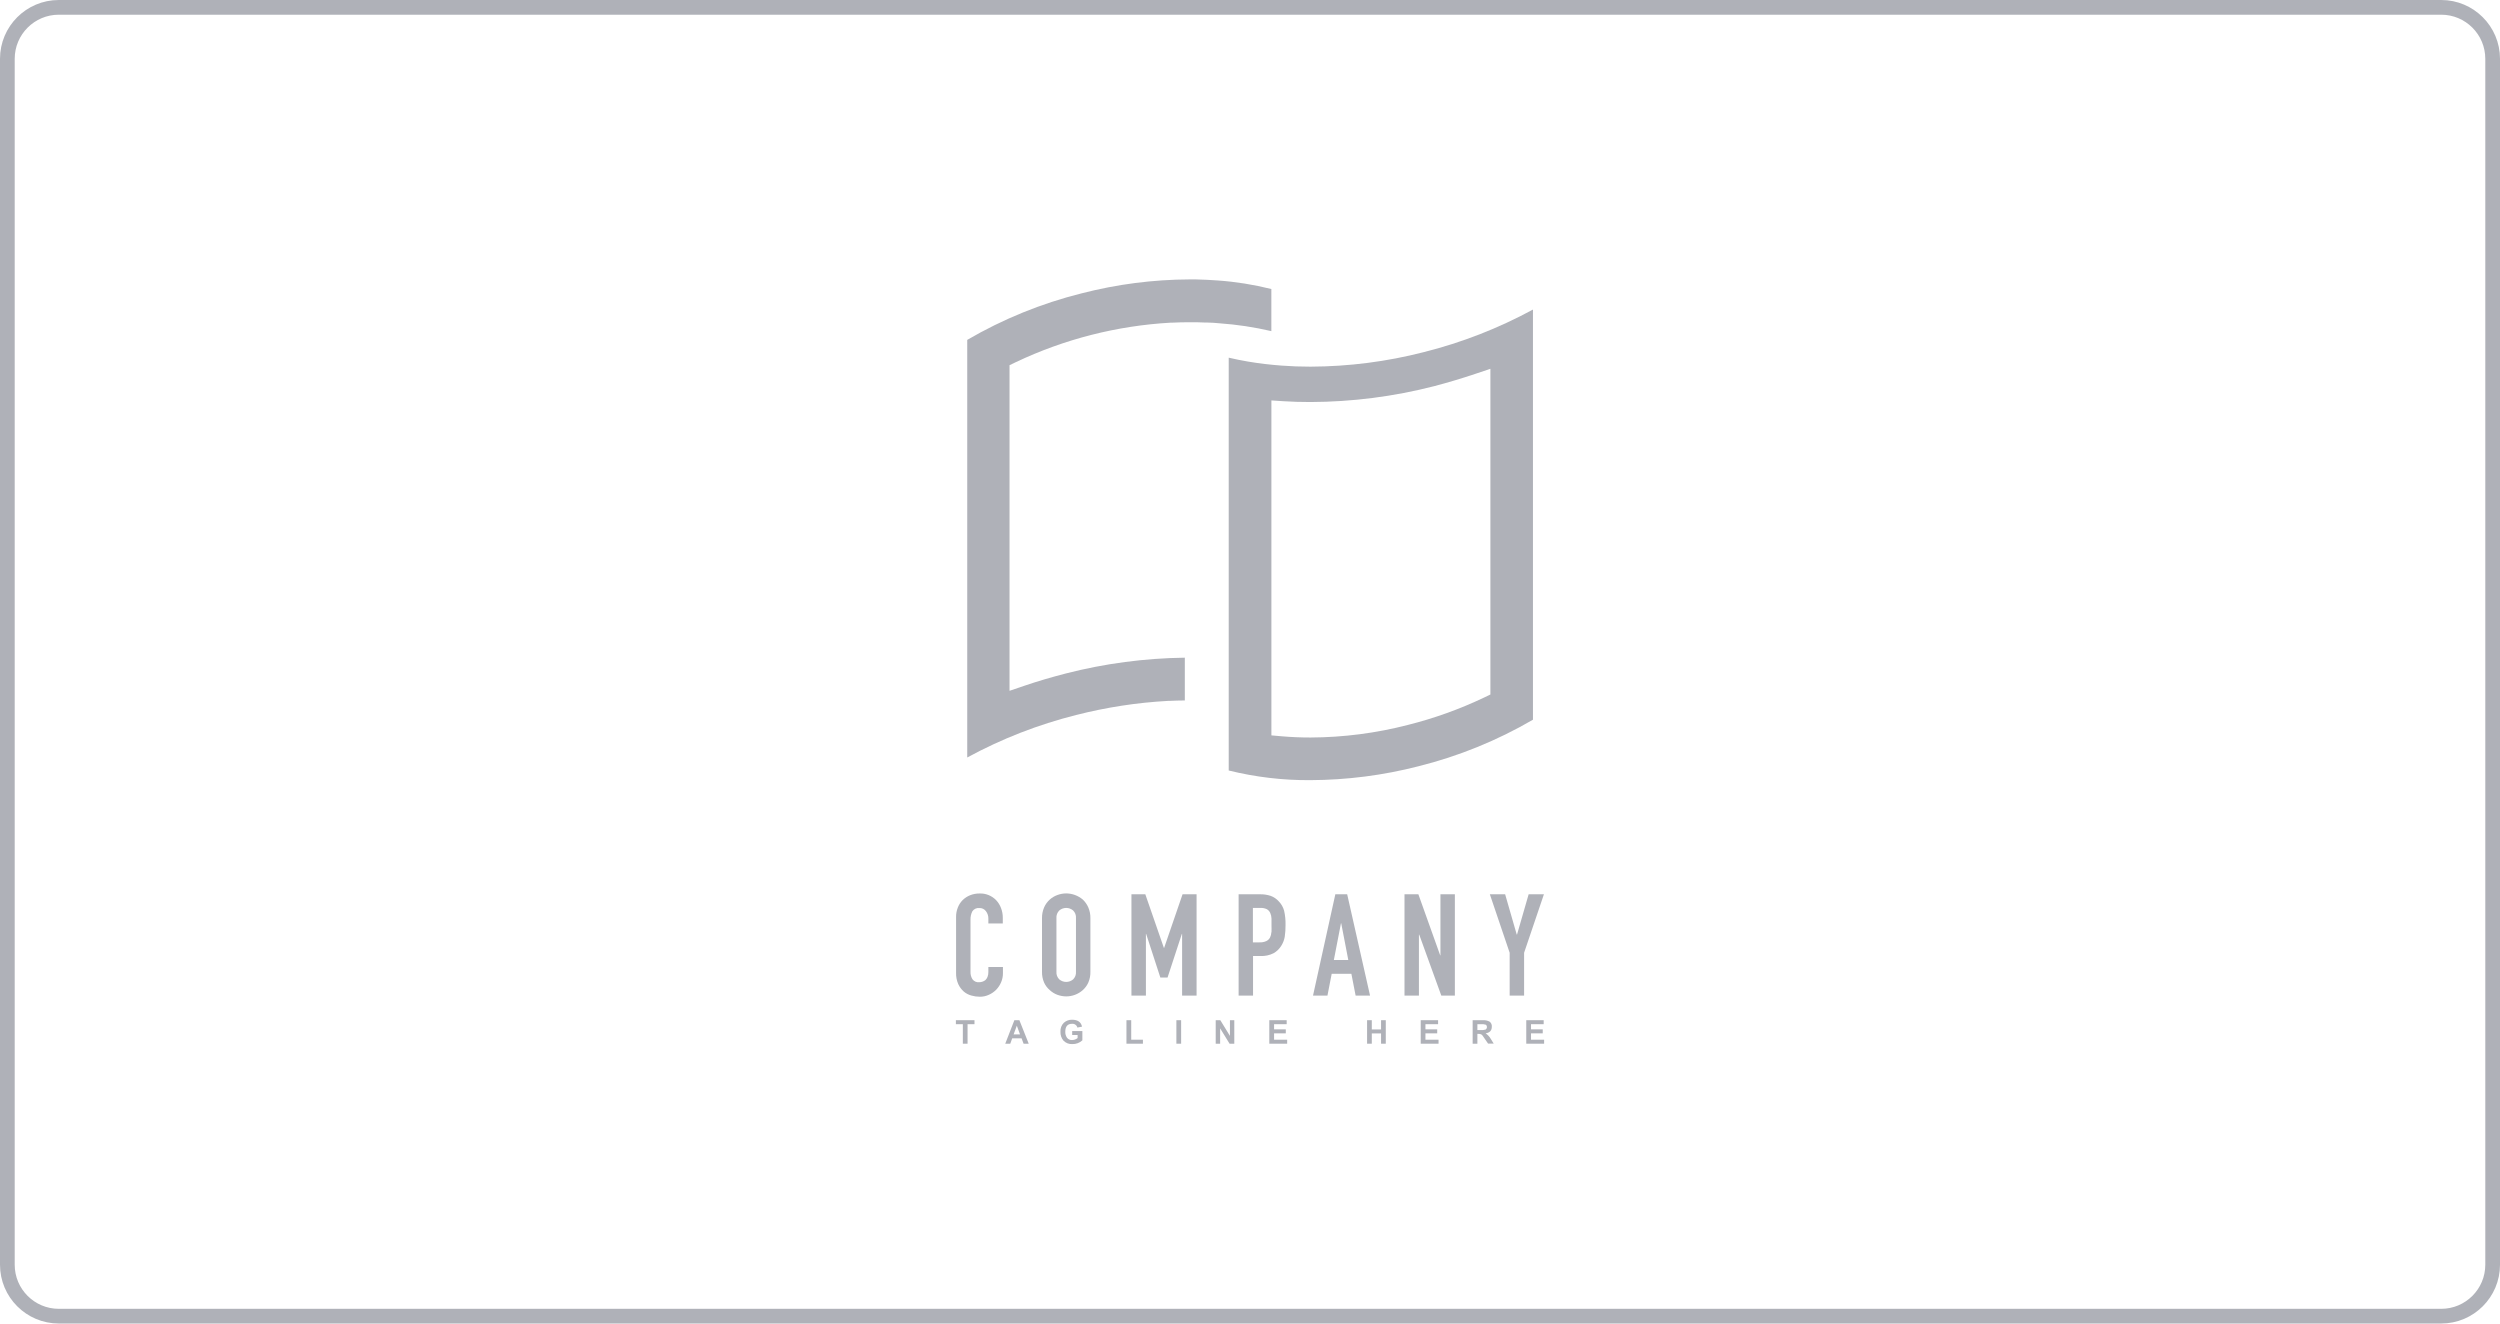
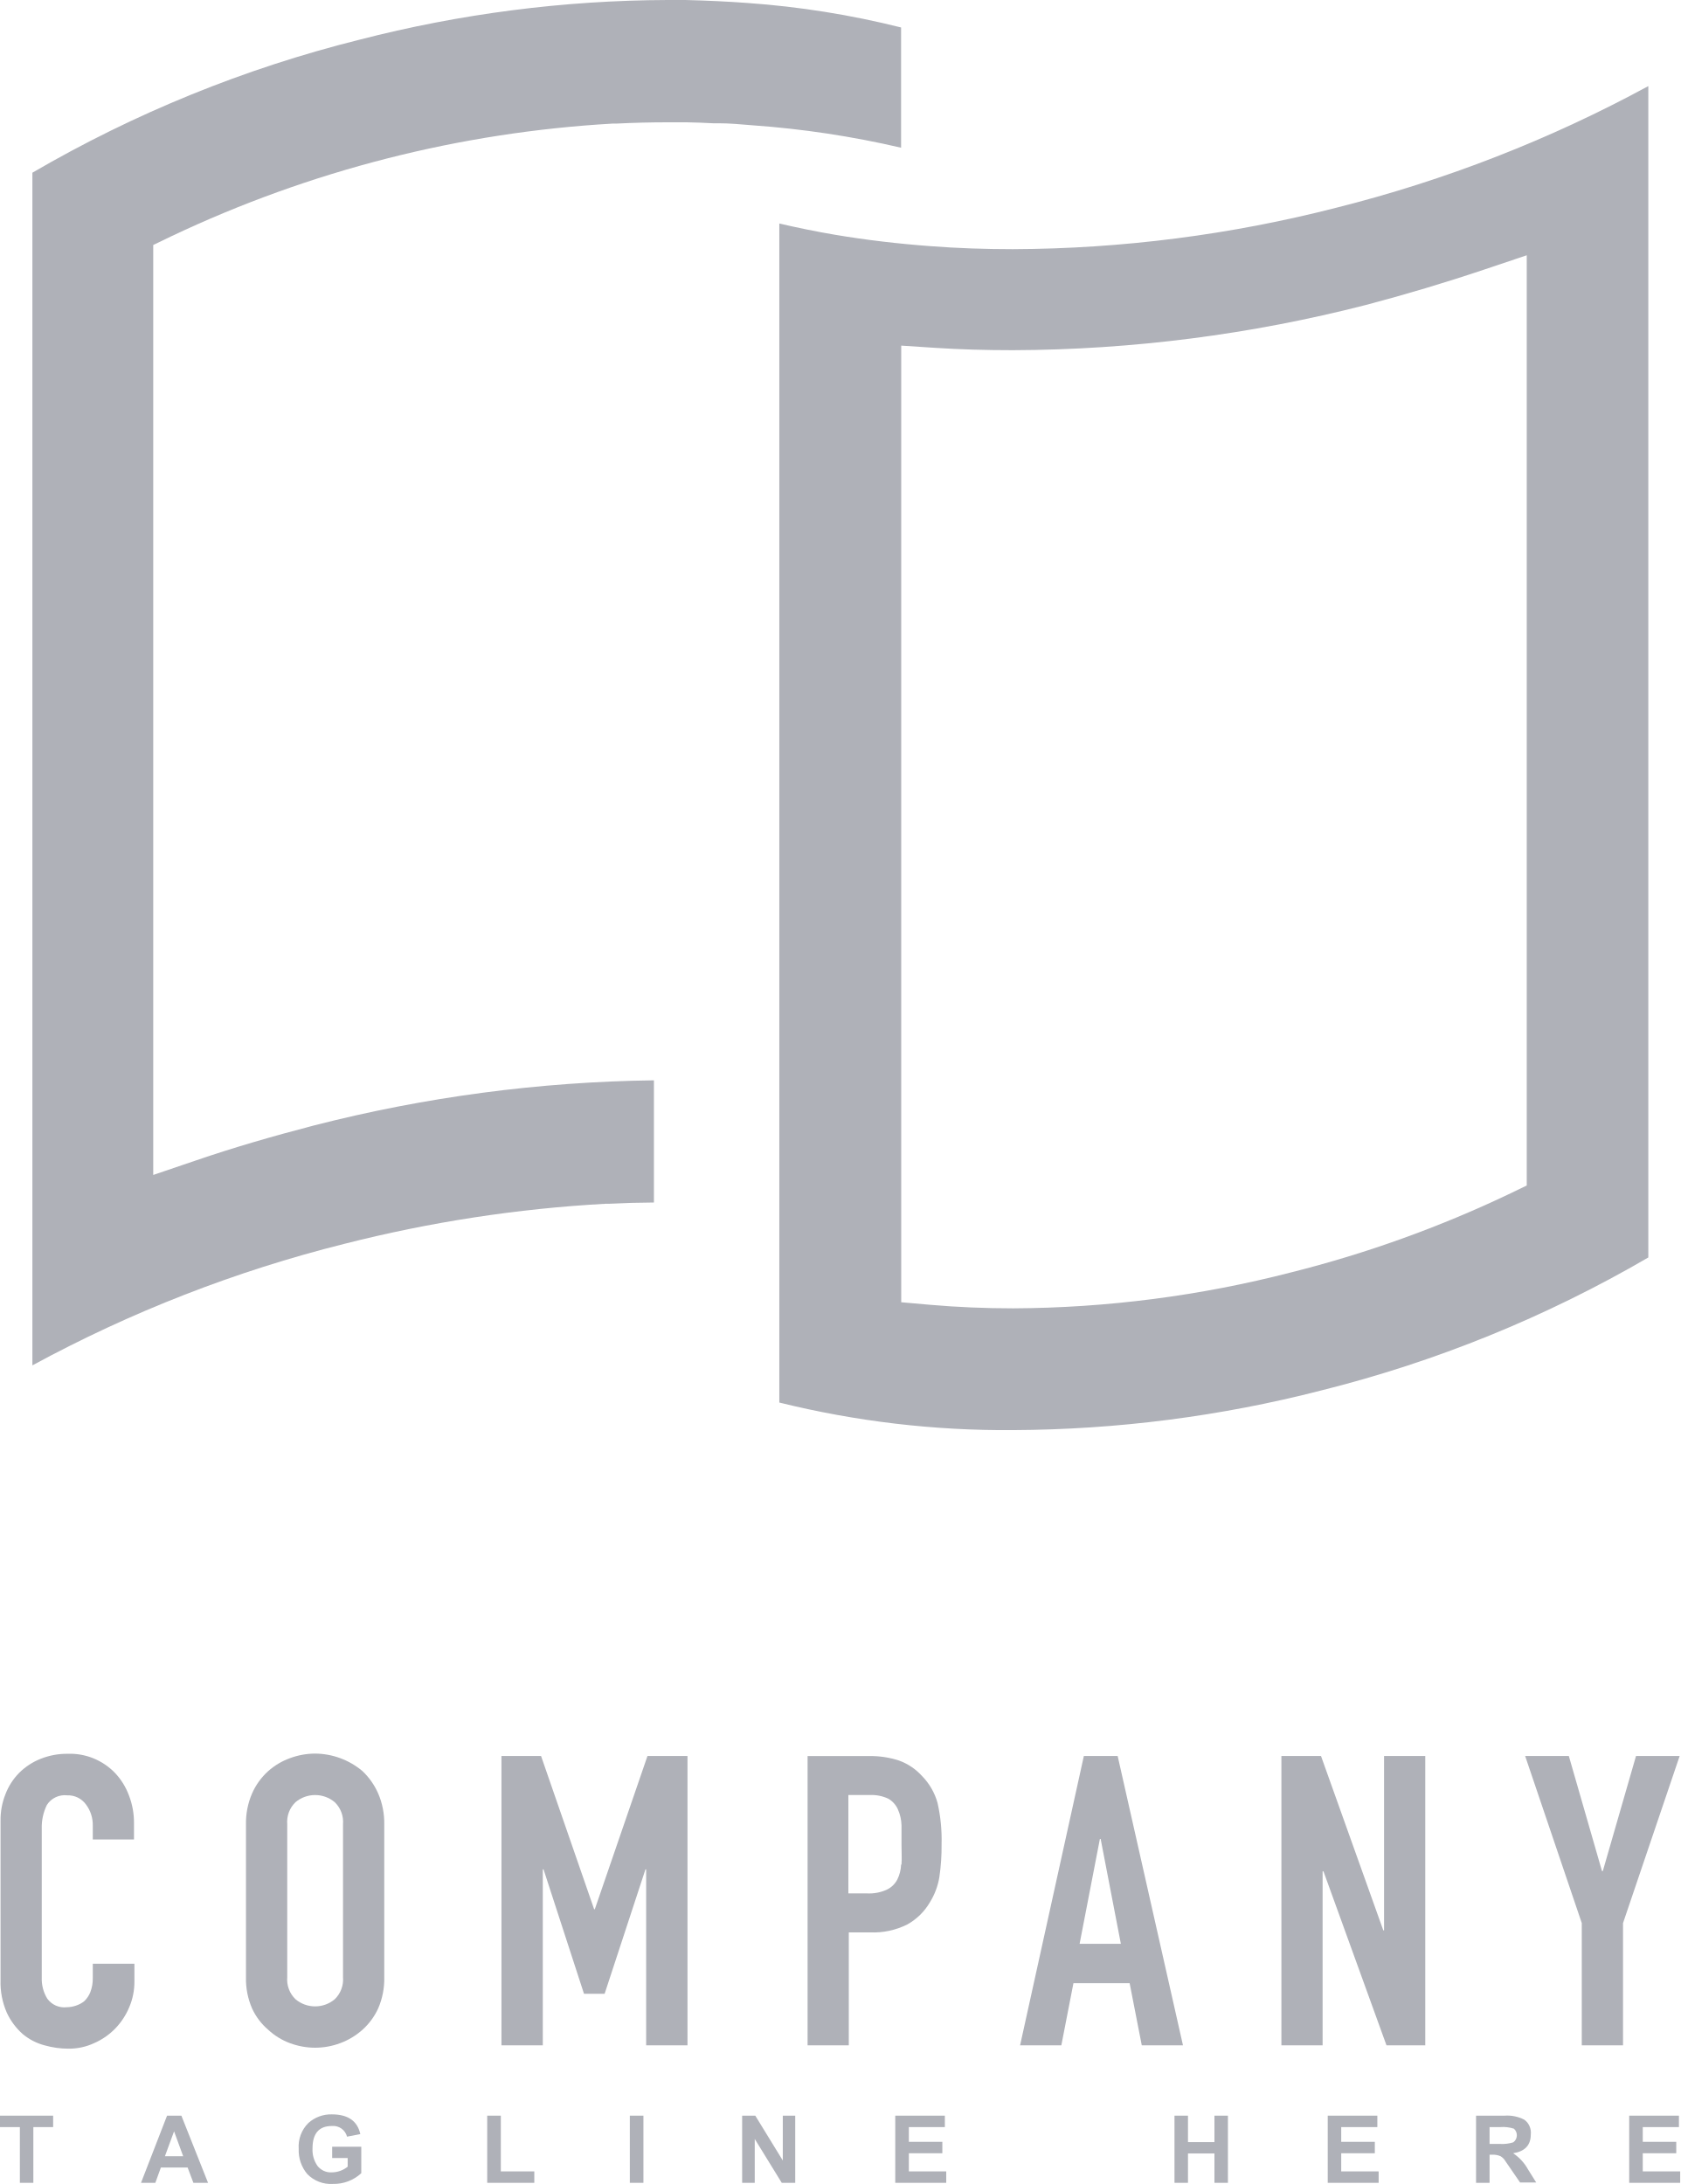
- <svg xmlns="http://www.w3.org/2000/svg" width="170" height="90" viewBox="0 0 170 90" fill="none">
-   <rect x="0.5" y="0.5" width="169" height="89" rx="3.5" stroke="#AFB1B8" />
-   <path d="M81.977 21.934H82.114C82.367 21.934 82.64 21.96 82.91 21.983C84.103 22.067 85.287 22.245 86.452 22.517V19.654C85.253 19.353 84.03 19.158 82.796 19.071C82.329 19.036 81.83 19.013 81.319 19H80.892C78.417 19.009 75.953 19.327 73.555 19.946C70.825 20.627 68.205 21.693 65.772 23.112V51.509C68.114 50.236 70.607 49.264 73.191 48.617C75.231 48.097 77.317 47.776 79.419 47.661H79.503C79.855 47.643 80.206 47.633 80.568 47.631V44.722C77.837 44.757 75.119 45.118 72.473 45.797C71.494 46.051 70.548 46.326 69.66 46.631L68.648 46.975V24.833L69.08 24.625C72.382 23.059 75.952 22.149 79.596 21.942C79.627 21.94 79.657 21.94 79.688 21.942C80.09 21.922 80.495 21.912 80.892 21.912H81.327H81.347C81.557 21.917 81.767 21.922 81.977 21.934Z" fill="#AFB1B8" />
-   <path d="M89.111 24.933C88.445 24.933 87.788 24.91 87.153 24.861C86.394 24.805 85.615 24.714 84.876 24.589C84.426 24.513 83.983 24.422 83.553 24.322V52.394C85.374 52.844 87.243 53.065 89.118 53.05C91.593 53.039 94.057 52.723 96.455 52.106C99.185 51.424 101.807 50.358 104.241 48.94V21.05C101.899 22.322 99.407 23.294 96.824 23.943C94.303 24.591 91.713 24.923 89.111 24.933ZM100.335 25.418L101.347 25.078V47.226L100.914 47.435C99.255 48.224 97.522 48.847 95.741 49.294C93.578 49.853 91.354 50.141 89.121 50.151C88.453 50.151 87.79 50.123 87.148 50.067L86.455 50.006V47.318V27.229L87.262 27.282C87.849 27.32 88.456 27.338 89.116 27.338C91.951 27.328 94.775 26.966 97.522 26.26C98.466 26.011 99.404 25.731 100.335 25.418Z" fill="#AFB1B8" />
-   <path d="M67.737 61.212C67.592 61.061 67.416 60.943 67.222 60.864C67.029 60.786 66.82 60.749 66.612 60.757C66.389 60.754 66.168 60.796 65.961 60.879C65.772 60.955 65.6 61.068 65.455 61.212C65.313 61.357 65.201 61.53 65.129 61.721C65.05 61.92 65.01 62.134 65.013 62.349V66.143C65.004 66.41 65.055 66.676 65.162 66.921C65.252 67.115 65.381 67.289 65.541 67.43C65.693 67.557 65.871 67.649 66.063 67.699C66.247 67.751 66.438 67.778 66.629 67.778C66.841 67.78 67.05 67.735 67.241 67.646C67.431 67.563 67.603 67.444 67.747 67.295C67.888 67.147 68.001 66.975 68.079 66.786C68.16 66.595 68.201 66.389 68.2 66.181V65.756H67.209V66.095C67.212 66.21 67.192 66.325 67.15 66.433C67.118 66.514 67.069 66.587 67.006 66.647C66.945 66.696 66.874 66.733 66.799 66.756C66.732 66.778 66.662 66.79 66.591 66.791C66.503 66.802 66.413 66.788 66.331 66.753C66.25 66.717 66.179 66.66 66.126 66.588C66.032 66.436 65.987 66.258 65.994 66.079V62.542C65.988 62.346 66.03 62.151 66.116 61.975C66.167 61.895 66.24 61.831 66.326 61.791C66.412 61.75 66.507 61.735 66.601 61.746C66.687 61.743 66.772 61.761 66.849 61.798C66.926 61.836 66.993 61.891 67.044 61.96C67.155 62.106 67.213 62.285 67.209 62.468V62.797H68.19V62.41C68.192 62.183 68.151 61.958 68.069 61.746C67.995 61.547 67.883 61.366 67.737 61.212Z" fill="#AFB1B8" />
-   <path d="M73.629 61.169C73.313 60.902 72.914 60.755 72.501 60.752C72.299 60.753 72.098 60.789 71.909 60.859C71.716 60.928 71.538 61.033 71.385 61.169C71.221 61.317 71.09 61.498 71.001 61.701C70.901 61.932 70.852 62.183 70.856 62.436V66.075C70.85 66.331 70.899 66.585 71.001 66.82C71.09 67.015 71.222 67.189 71.385 67.328C71.537 67.469 71.715 67.578 71.909 67.649C72.098 67.718 72.299 67.754 72.501 67.755C72.703 67.755 72.903 67.719 73.093 67.649C73.29 67.577 73.472 67.468 73.629 67.328C73.787 67.186 73.915 67.013 74.003 66.82C74.105 66.585 74.154 66.331 74.147 66.075V62.436C74.152 62.183 74.103 61.932 74.003 61.701C73.915 61.5 73.788 61.319 73.629 61.169ZM73.166 66.075C73.174 66.171 73.161 66.269 73.127 66.36C73.093 66.451 73.039 66.534 72.969 66.601C72.838 66.711 72.672 66.771 72.502 66.771C72.331 66.771 72.166 66.711 72.035 66.601C71.965 66.534 71.911 66.451 71.877 66.36C71.843 66.269 71.829 66.171 71.838 66.075V62.436C71.829 62.339 71.843 62.241 71.877 62.15C71.911 62.059 71.965 61.977 72.035 61.909C72.166 61.799 72.331 61.739 72.502 61.739C72.672 61.739 72.838 61.799 72.969 61.909C73.039 61.977 73.093 62.059 73.127 62.15C73.161 62.241 73.174 62.339 73.166 62.436V66.075Z" fill="#AFB1B8" />
-   <path d="M81.367 67.699V60.81H80.414L79.161 64.457H79.144L77.881 60.81H76.938V67.699H77.922V63.509H77.939L78.903 66.471H79.394L80.365 63.509H80.383V67.699H81.367Z" fill="#AFB1B8" />
-   <path d="M86.958 61.294C86.806 61.124 86.615 60.994 86.401 60.917C86.171 60.843 85.93 60.806 85.688 60.811H84.226V67.699H85.207V65.009H85.713C86.02 65.023 86.324 64.958 86.599 64.821C86.822 64.697 87.008 64.515 87.138 64.294C87.251 64.111 87.328 63.907 87.363 63.694C87.401 63.435 87.419 63.173 87.416 62.911C87.425 62.58 87.393 62.25 87.32 61.927C87.254 61.689 87.13 61.471 86.958 61.294ZM86.452 63.394C86.448 63.519 86.417 63.641 86.361 63.753C86.305 63.859 86.216 63.944 86.108 63.994C85.963 64.059 85.804 64.089 85.645 64.081H85.197V61.739H85.703C85.856 61.731 86.007 61.761 86.146 61.825C86.247 61.883 86.328 61.972 86.376 62.08C86.43 62.201 86.459 62.331 86.462 62.464C86.462 62.608 86.462 62.761 86.462 62.921C86.462 63.081 86.472 63.247 86.462 63.394H86.452Z" fill="#AFB1B8" />
-   <path d="M91.608 60.81H90.803L89.285 67.699H90.267L90.555 66.219H91.894L92.182 67.699H93.163L91.608 60.81ZM90.702 65.281L91.185 62.784H91.203L91.684 65.281H90.702Z" fill="#AFB1B8" />
-   <path d="M97.95 64.961H97.932L96.449 60.81H95.506V67.699H96.487V63.557H96.508L98.008 67.699H98.931V60.81H97.95V64.961Z" fill="#AFB1B8" />
-   <path d="M103.948 60.81L103.158 63.549H103.138L102.349 60.81H101.309L102.657 64.788V67.699H103.639V64.788L104.987 60.81H103.948Z" fill="#AFB1B8" />
-   <path d="M65 69.645H65.473V70.972H65.794V69.645H66.265V69.373H65V69.645Z" fill="#AFB1B8" />
-   <path d="M68.977 69.373L68.357 70.972H68.698L68.83 70.608H69.468L69.604 70.972H69.953L69.318 69.373H68.977ZM68.926 70.339L69.144 69.746L69.361 70.339H68.926Z" fill="#AFB1B8" />
-   <path d="M72.908 70.382H73.277V70.588C73.169 70.675 73.036 70.722 72.898 70.723C72.833 70.727 72.769 70.715 72.71 70.688C72.651 70.661 72.599 70.621 72.559 70.57C72.474 70.448 72.432 70.302 72.44 70.153C72.44 69.797 72.594 69.619 72.9 69.619C72.981 69.611 73.062 69.632 73.128 69.679C73.194 69.726 73.242 69.795 73.262 69.874L73.578 69.812C73.51 69.5 73.285 69.342 72.9 69.342C72.695 69.337 72.495 69.41 72.341 69.548C72.261 69.628 72.198 69.724 72.159 69.83C72.119 69.936 72.103 70.05 72.111 70.163C72.102 70.382 72.175 70.597 72.316 70.764C72.394 70.844 72.489 70.907 72.594 70.948C72.699 70.988 72.811 71.005 72.923 70.998C73.173 71.004 73.416 70.913 73.601 70.743V70.113H72.908V70.382Z" fill="#AFB1B8" />
-   <path d="M76.923 69.373H76.599V70.972H77.719V70.7H76.923V69.373Z" fill="#AFB1B8" />
-   <path d="M80.317 69.373H79.994V70.972H80.317V69.373Z" fill="#AFB1B8" />
-   <path d="M83.636 70.441L82.981 69.373H82.668V70.972H82.969V69.927L83.611 70.972H83.932V69.373H83.636V70.441Z" fill="#AFB1B8" />
-   <path d="M86.637 70.268H87.434V69.996H86.637V69.645H87.494V69.373H86.313V70.972H87.527V70.7H86.637V70.268Z" fill="#AFB1B8" />
-   <path d="M93.912 70.003H93.282V69.373H92.961V70.972H93.282V70.273H93.912V70.972H94.233V69.373H93.912V70.003Z" fill="#AFB1B8" />
-   <path d="M96.93 70.268H97.73V69.996H96.93V69.645H97.79V69.373H96.609V70.972H97.821V70.7H96.93V70.268Z" fill="#AFB1B8" />
-   <path d="M101.023 70.268C101.302 70.224 101.443 70.077 101.443 69.823C101.451 69.755 101.441 69.686 101.413 69.623C101.386 69.56 101.342 69.506 101.286 69.467C101.141 69.394 100.98 69.361 100.818 69.373H100.14V70.972H100.462V70.303H100.525C100.593 70.299 100.662 70.311 100.725 70.339C100.772 70.368 100.811 70.408 100.839 70.456L101.188 70.964H101.572L101.377 70.652C101.291 70.497 101.17 70.366 101.023 70.268ZM100.699 70.046H100.462V69.645H100.715C100.825 69.636 100.936 69.649 101.041 69.683C101.064 69.703 101.083 69.729 101.095 69.758C101.107 69.787 101.113 69.818 101.111 69.849C101.11 69.88 101.101 69.911 101.087 69.939C101.072 69.966 101.051 69.99 101.026 70.008C100.92 70.041 100.81 70.053 100.699 70.046Z" fill="#AFB1B8" />
-   <path d="M104.109 70.268H104.906V69.996H104.109V69.645H104.97V69.373H103.786V70.972H105V70.7H104.109V70.268Z" fill="#AFB1B8" />
+ <svg xmlns="http://www.w3.org/2000/svg" width="40" height="52" viewBox="0 0 40 52" fill="none">
+   <path d="M16.977 2.935H17.113C17.366 2.935 17.64 2.96 17.91 2.983C19.103 3.067 20.287 3.246 21.452 3.517V0.654C20.253 0.353 19.03 0.158 17.797 0.071C17.328 0.036 16.83 0.013 16.319 0H15.892C13.417 0.009 10.953 0.327 8.555 0.946C5.825 1.627 3.205 2.693 0.771 4.112V32.509C3.114 31.236 5.607 30.264 8.191 29.617C10.232 29.097 12.317 28.776 14.419 28.661H14.503C14.854 28.643 15.206 28.633 15.568 28.631V25.722C12.837 25.757 10.119 26.118 7.473 26.797C6.494 27.052 5.548 27.326 4.66 27.631L3.648 27.975V5.833L4.08 5.625C7.382 4.06 10.952 3.149 14.596 2.942C14.627 2.94 14.657 2.94 14.688 2.942C15.09 2.922 15.495 2.912 15.892 2.912H16.327H16.347C16.557 2.917 16.767 2.922 16.977 2.935Z" fill="#AFB1B8" />
+   <path d="M24.111 5.933C23.445 5.933 22.788 5.91 22.153 5.861C21.394 5.805 20.615 5.714 19.876 5.589C19.426 5.513 18.983 5.421 18.553 5.322V33.394C20.374 33.844 22.243 34.065 24.118 34.05C26.593 34.039 29.057 33.723 31.455 33.106C34.185 32.424 36.807 31.358 39.241 29.94V2.05C36.899 3.322 34.407 4.294 31.824 4.943C29.303 5.591 26.712 5.923 24.111 5.933ZM35.335 6.418L36.347 6.078V28.226L35.914 28.435C34.255 29.224 32.522 29.847 30.741 30.294C28.578 30.853 26.354 31.141 24.121 31.151C23.453 31.151 22.79 31.123 22.148 31.067L21.455 31.006V28.318V8.229L22.262 8.282C22.849 8.32 23.456 8.338 24.116 8.338C26.951 8.328 29.775 7.966 32.522 7.26C33.466 7.011 34.404 6.731 35.335 6.418Z" fill="#AFB1B8" />
+   <path d="M2.737 42.212C2.592 42.061 2.416 41.943 2.222 41.864C2.029 41.786 1.82 41.749 1.612 41.757C1.389 41.754 1.168 41.796 0.961 41.879C0.772 41.955 0.6 42.068 0.455 42.212C0.313 42.357 0.201 42.53 0.129 42.721C0.05 42.92 0.01 43.134 0.013 43.349V47.143C0.004 47.41 0.055 47.676 0.162 47.921C0.252 48.115 0.381 48.289 0.541 48.43C0.693 48.557 0.871 48.649 1.063 48.699C1.247 48.751 1.438 48.778 1.629 48.778C1.841 48.78 2.05 48.735 2.241 48.646C2.431 48.563 2.603 48.444 2.747 48.295C2.888 48.148 3.001 47.975 3.079 47.786C3.16 47.595 3.201 47.389 3.2 47.181V46.756H2.209V47.095C2.211 47.21 2.192 47.325 2.15 47.433C2.118 47.514 2.069 47.587 2.006 47.647C1.945 47.696 1.874 47.733 1.799 47.756C1.732 47.778 1.662 47.79 1.591 47.791C1.503 47.802 1.413 47.788 1.331 47.753C1.25 47.717 1.179 47.66 1.126 47.588C1.032 47.435 0.987 47.258 0.994 47.079V43.542C0.988 43.346 1.03 43.151 1.116 42.975C1.167 42.895 1.24 42.831 1.326 42.791C1.412 42.75 1.507 42.735 1.601 42.746C1.687 42.743 1.772 42.761 1.849 42.798C1.926 42.836 1.993 42.891 2.044 42.96C2.155 43.106 2.213 43.285 2.209 43.468V43.797H3.19V43.41C3.192 43.183 3.151 42.958 3.069 42.746C2.995 42.547 2.883 42.366 2.737 42.212Z" fill="#AFB1B8" />
+   <path d="M8.629 42.169C8.313 41.902 7.914 41.755 7.501 41.752C7.299 41.753 7.098 41.789 6.909 41.859C6.716 41.928 6.538 42.033 6.385 42.169C6.221 42.317 6.09 42.498 6.001 42.701C5.901 42.932 5.851 43.183 5.856 43.436V47.075C5.849 47.331 5.899 47.585 6.001 47.82C6.09 48.015 6.222 48.189 6.385 48.328C6.537 48.469 6.715 48.578 6.909 48.649C7.098 48.718 7.299 48.755 7.501 48.755C7.703 48.755 7.903 48.719 8.093 48.649C8.29 48.577 8.472 48.468 8.629 48.328C8.787 48.186 8.915 48.013 9.003 47.82C9.105 47.585 9.154 47.331 9.148 47.075V43.436C9.152 43.183 9.103 42.932 9.003 42.701C8.915 42.5 8.788 42.319 8.629 42.169ZM8.166 47.075C8.174 47.172 8.161 47.269 8.127 47.36C8.093 47.451 8.039 47.534 7.969 47.601C7.838 47.711 7.673 47.771 7.502 47.771C7.331 47.771 7.166 47.711 7.035 47.601C6.965 47.534 6.911 47.451 6.877 47.36C6.843 47.269 6.83 47.172 6.838 47.075V43.436C6.83 43.339 6.843 43.241 6.877 43.15C6.911 43.059 6.965 42.977 7.035 42.909C7.166 42.799 7.331 42.739 7.502 42.739C7.673 42.739 7.838 42.799 7.969 42.909C8.039 42.977 8.093 43.059 8.127 43.15C8.161 43.241 8.174 43.339 8.166 43.436V47.075Z" fill="#AFB1B8" />
+   <path d="M16.367 48.699V41.81H15.414L14.161 45.457H14.144L12.881 41.81H11.938V48.699H12.922V44.509H12.94L13.903 47.471H14.394L15.366 44.509H15.383V48.699H16.367Z" fill="#AFB1B8" />
+   <path d="M21.958 42.294C21.806 42.124 21.615 41.994 21.401 41.917C21.171 41.843 20.93 41.806 20.688 41.811H19.226V48.699H20.207V46.009H20.713C21.02 46.023 21.324 45.958 21.599 45.821C21.822 45.697 22.008 45.515 22.137 45.294C22.251 45.111 22.328 44.907 22.363 44.694C22.401 44.435 22.419 44.173 22.416 43.911C22.425 43.58 22.393 43.25 22.32 42.927C22.254 42.689 22.13 42.471 21.958 42.294ZM21.452 44.394C21.448 44.519 21.417 44.641 21.361 44.753C21.305 44.859 21.216 44.944 21.108 44.994C20.962 45.059 20.804 45.089 20.645 45.081H20.197V42.739H20.703C20.855 42.731 21.007 42.761 21.146 42.825C21.247 42.883 21.328 42.972 21.376 43.08C21.43 43.201 21.459 43.331 21.462 43.464C21.462 43.608 21.462 43.761 21.462 43.921C21.462 44.081 21.472 44.247 21.462 44.394H21.452Z" fill="#AFB1B8" />
+   <path d="M26.608 41.81H25.803L24.285 48.699H25.267L25.555 47.219H26.893L27.182 48.699H28.163L26.608 41.81ZM25.702 46.281L26.185 43.784H26.203L26.684 46.281H25.702Z" fill="#AFB1B8" />
+   <path d="M32.95 45.961H32.932L31.449 41.81H30.506V48.699H31.487V44.557H31.508L33.008 48.699H33.931V41.81H32.95V45.961Z" fill="#AFB1B8" />
+   <path d="M38.948 41.81L38.158 44.549H38.138L37.349 41.81H36.309L37.657 45.788V48.699H38.639V45.788L39.987 41.81H38.948Z" fill="#AFB1B8" />
+   <path d="M0 50.645H0.473V51.972H0.794V50.645H1.265V50.373H0V50.645Z" fill="#AFB1B8" />
+   <path d="M3.977 50.373L3.357 51.972H3.698L3.83 51.608H4.467L4.604 51.972H4.953L4.318 50.373H3.977ZM3.926 51.339L4.144 50.746L4.361 51.339H3.926Z" fill="#AFB1B8" />
+   <path d="M7.908 51.382H8.277V51.588C8.169 51.675 8.036 51.722 7.898 51.723C7.833 51.727 7.769 51.715 7.71 51.688C7.651 51.661 7.599 51.621 7.559 51.57C7.474 51.449 7.432 51.302 7.44 51.153C7.44 50.797 7.594 50.619 7.9 50.619C7.981 50.611 8.062 50.633 8.128 50.679C8.194 50.726 8.242 50.795 8.262 50.873L8.578 50.812C8.51 50.5 8.285 50.342 7.9 50.342C7.695 50.337 7.495 50.41 7.341 50.548C7.261 50.628 7.198 50.724 7.159 50.83C7.119 50.937 7.103 51.05 7.111 51.163C7.102 51.382 7.175 51.597 7.316 51.764C7.394 51.844 7.489 51.907 7.594 51.947C7.699 51.988 7.811 52.005 7.923 51.998C8.173 52.005 8.417 51.913 8.601 51.743V51.113H7.908V51.382Z" fill="#AFB1B8" />
+   <path d="M11.923 50.373H11.599V51.972H12.72V51.7H11.923V50.373Z" fill="#AFB1B8" />
+   <path d="M15.318 50.373H14.994V51.972H15.318V50.373Z" fill="#AFB1B8" />
+   <path d="M18.636 51.441L17.981 50.373H17.668V51.972H17.968V50.927L18.611 51.972H18.932V50.373H18.636V51.441Z" fill="#AFB1B8" />
+   <path d="M21.637 51.268H22.434V50.996H21.637V50.645H22.494V50.373H21.313V51.972H22.527V51.7H21.637V51.268Z" fill="#AFB1B8" />
+   <path d="M28.912 51.003H28.282V50.373H27.961V51.972H28.282V51.273H28.912V51.972H29.233V50.373H28.912V51.003Z" fill="#AFB1B8" />
+   <path d="M31.93 51.268H32.73V50.996H31.93V50.645H32.79V50.373H31.609V51.972H32.821V51.7H31.93V51.268Z" fill="#AFB1B8" />
+   <path d="M36.023 51.268C36.301 51.224 36.443 51.077 36.443 50.823C36.451 50.755 36.441 50.686 36.413 50.623C36.386 50.56 36.342 50.506 36.286 50.467C36.142 50.394 35.98 50.361 35.818 50.373H35.14V51.972H35.462V51.303H35.525C35.593 51.299 35.662 51.311 35.725 51.339C35.772 51.368 35.811 51.408 35.839 51.456L36.188 51.964H36.572L36.377 51.652C36.291 51.497 36.17 51.366 36.023 51.268ZM35.699 51.046H35.462V50.645H35.715C35.825 50.636 35.936 50.649 36.041 50.683C36.064 50.703 36.083 50.729 36.095 50.758C36.107 50.787 36.113 50.818 36.111 50.849C36.11 50.88 36.101 50.911 36.087 50.938C36.072 50.966 36.051 50.99 36.026 51.008C35.92 51.041 35.81 51.053 35.699 51.046Z" fill="#AFB1B8" />
+   <path d="M39.109 51.268H39.906V50.996H39.109V50.645H39.97V50.373H38.786V51.972H40V51.7H39.109V51.268Z" fill="#AFB1B8" />
</svg>
